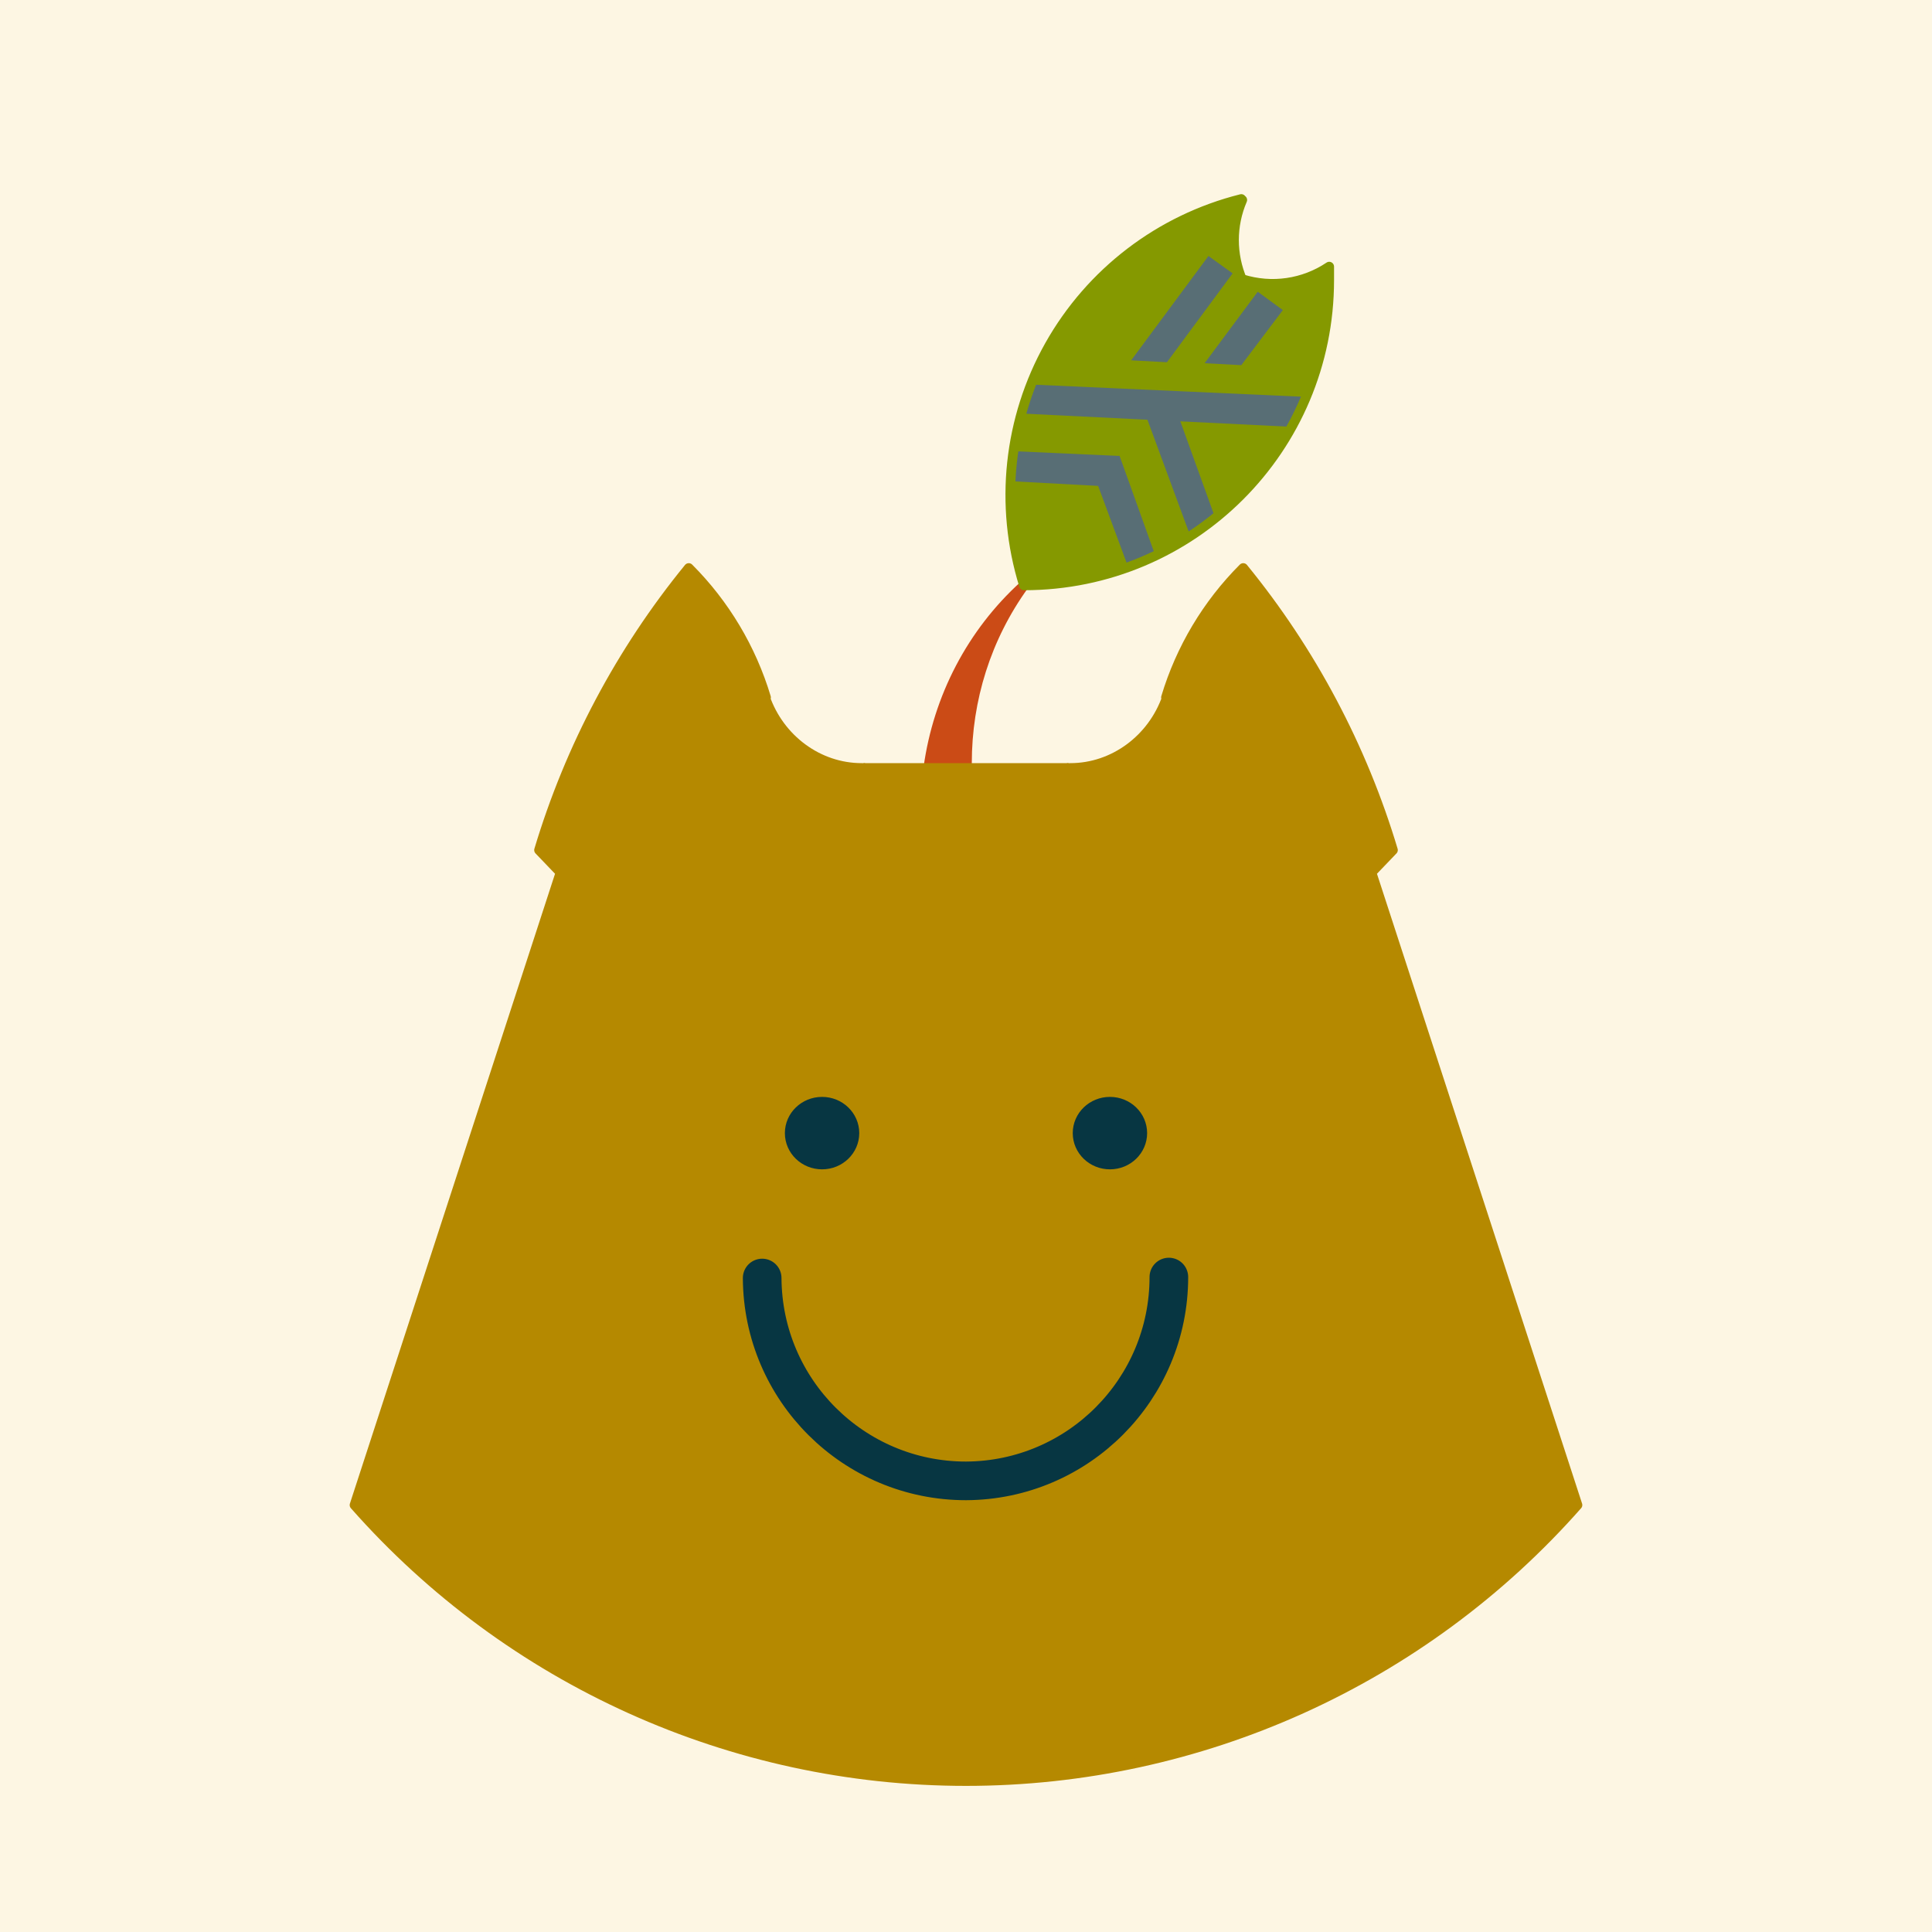
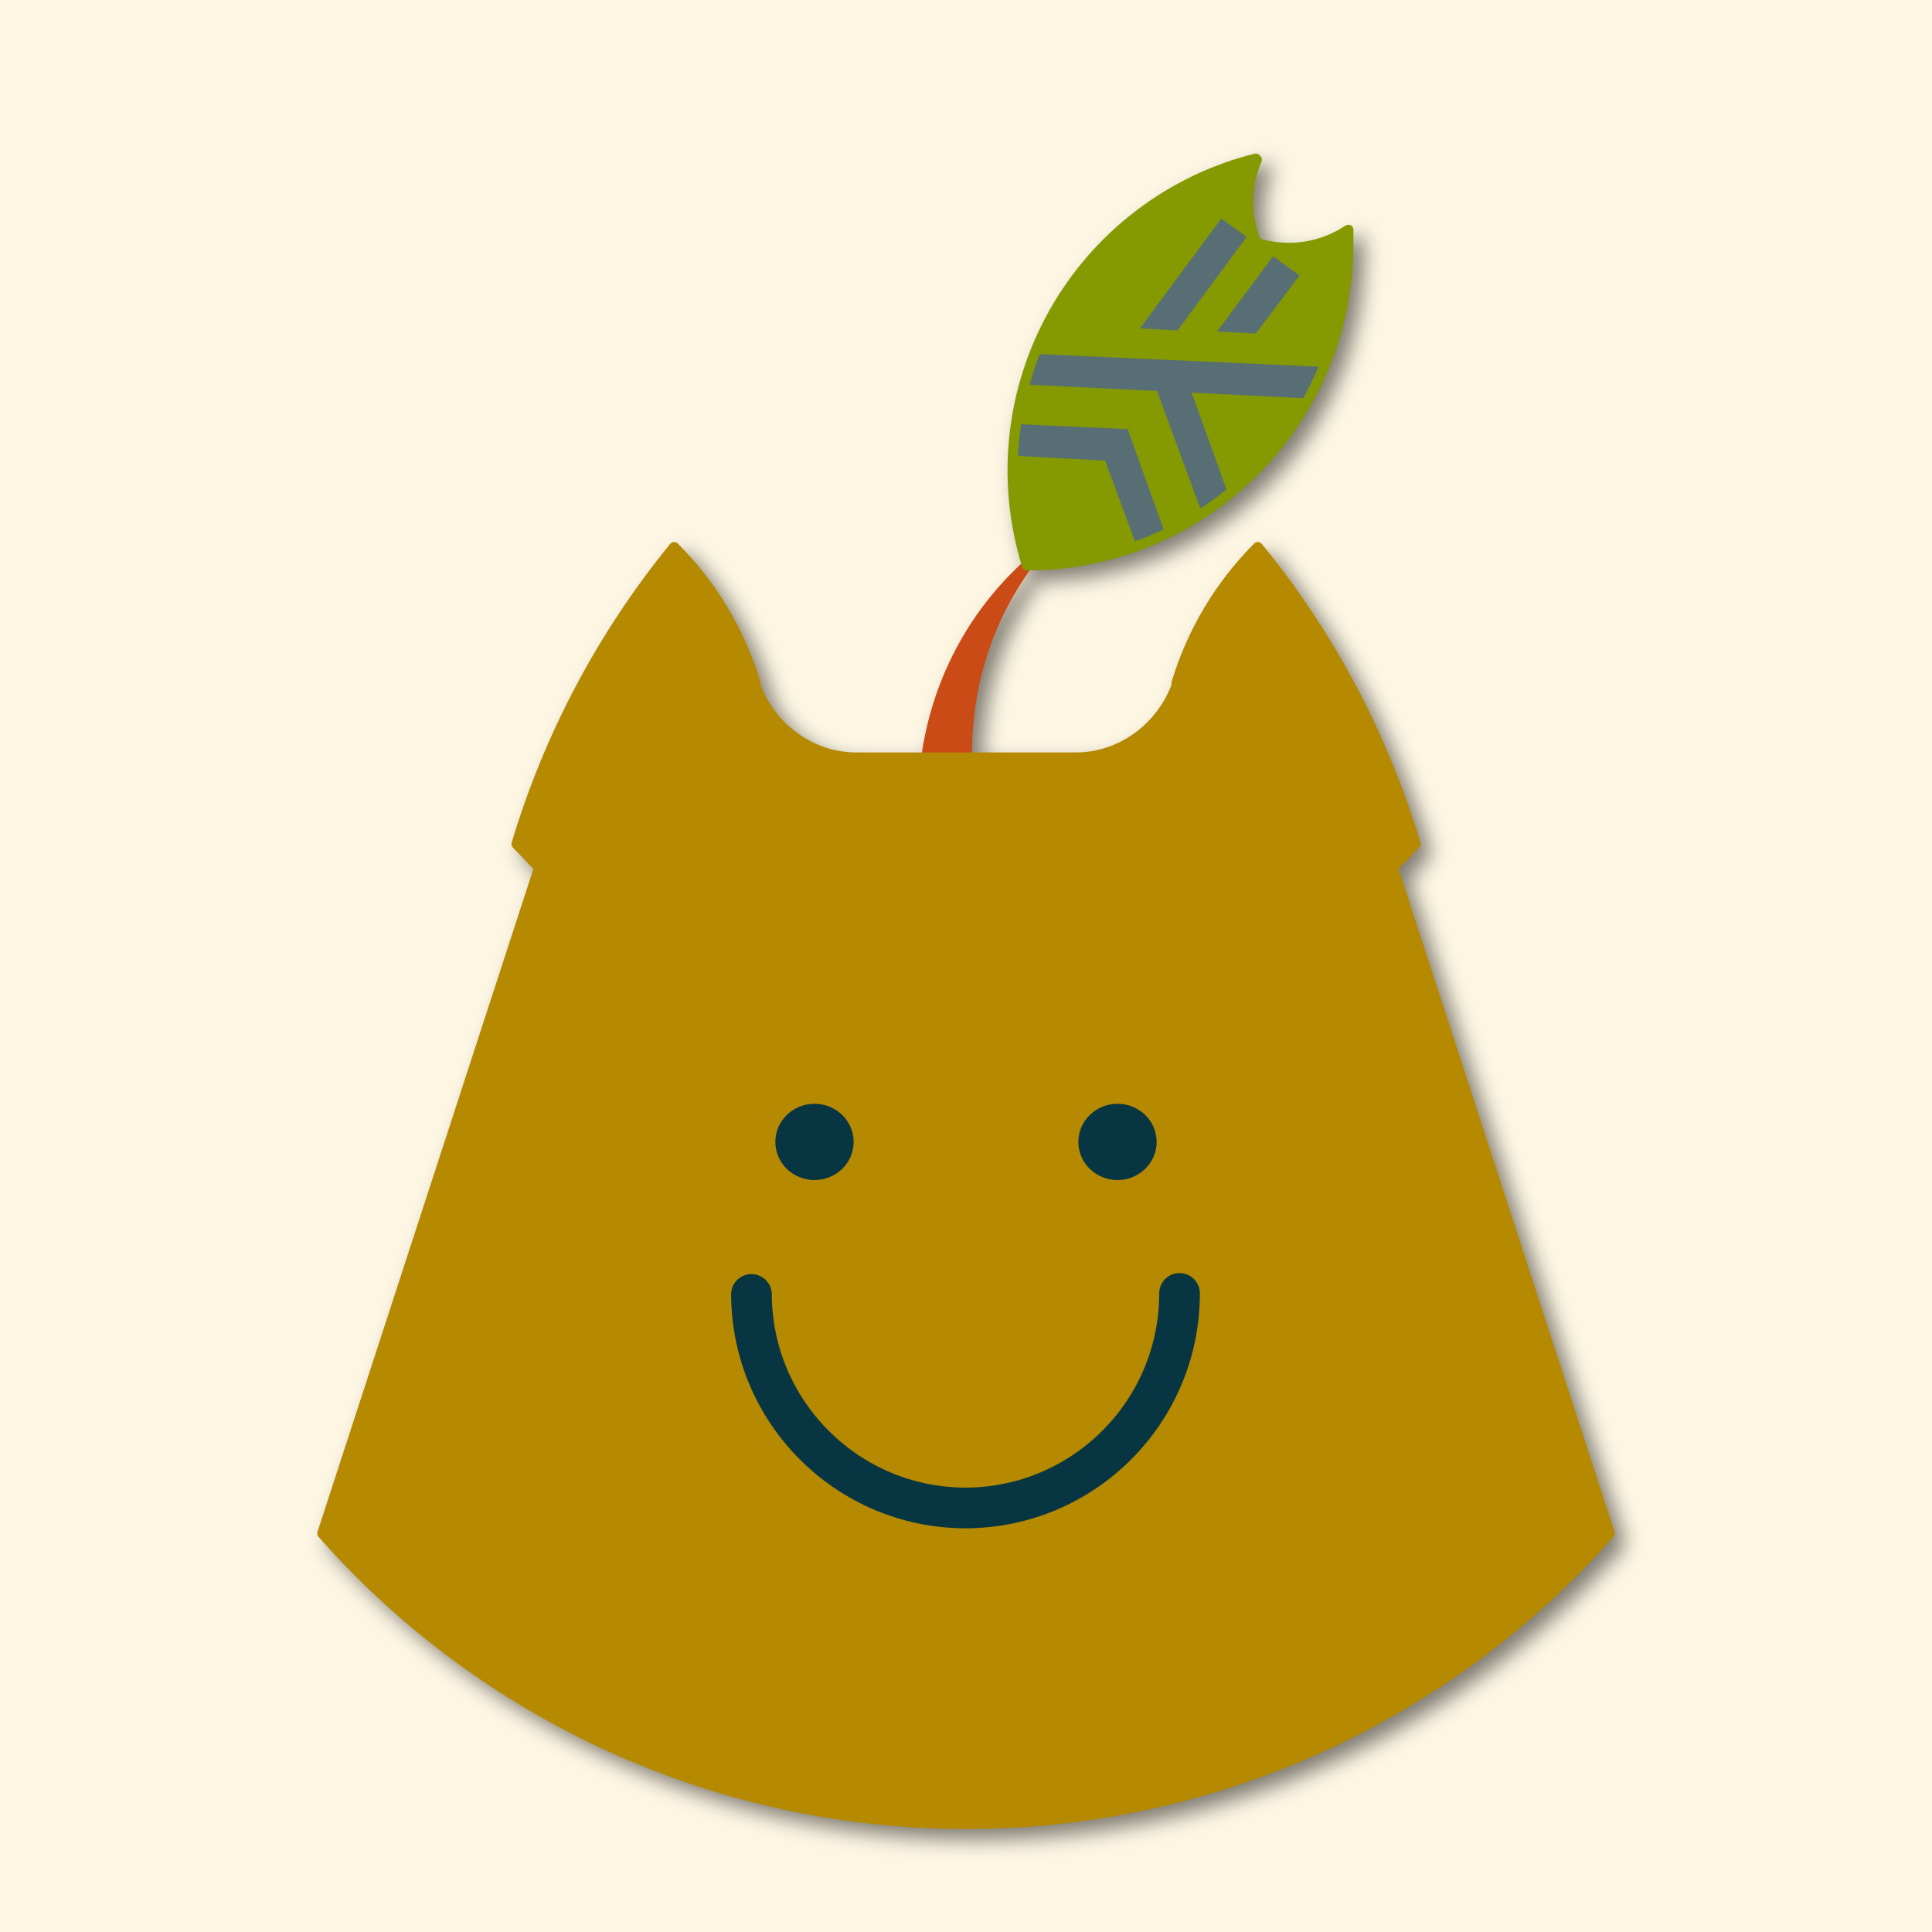
- <svg xmlns="http://www.w3.org/2000/svg" viewBox="0 0 200 200">
+ <svg xmlns="http://www.w3.org/2000/svg" viewBox="0 0 190 190">
  <defs />
  <defs>
    <clipPath id="a" clipPathUnits="userSpaceOnUse">
-       <path fill="#4d4d4d" d="M-18.6 124.2h200v200h-200z" opacity=".5" />
+       <path stroke-width="2" d="M-13.6 129.2h190v190h-190z" />
    </clipPath>
+     <filter id="b" color-interpolation-filters="sRGB">
+       <feFlood flood-color="#000" flood-opacity=".5" result="flood" />
+       <feComposite in="flood" in2="SourceGraphic" operator="in" result="composite1" />
+       <feGaussianBlur in="composite1" result="blur" stdDeviation="1" />
+       <feOffset dx="1" dy="1" result="offset" />
+       <feComposite in="SourceGraphic" in2="offset" result="composite2" />
+     </filter>
  </defs>
-   <path fill="#fdf6e3" stroke="#000" stroke-linecap="round" d="M-124 29.7h405.1v402.5H-124z" clip-path="url(#a)" transform="translate(18.6 -124.2)" />
-   <path fill="#cb4b16" d="M96.2 79.2c.8-6.4 3.5-12.4 9.8-18.7a30.9 30.9 0 00-5.9 18.7h-4z" />
-   <g fill="none" stroke="#cb4b16" stroke-linecap="round">
-     <path d="M100.1 79.5V79c0-6.6 2-13 5.9-18.4M96.1 79.5c1-7.3 4.5-14 9.9-18.9" />
-   </g>
-   <path fill="#859900" d="M128.5 20.7c-.7 2.6-1.3 3.2-.3 7 .4 1.4.2 1.2 1.1 1.4 3.6.2 5.2.4 8.3-1.5a31.6 31.6 0 01-31.6 33 31.7 31.7 0 0122.5-40z" />
-   <g fill="#586e75">
-     <path d="M106.6 39.8a25.6 30.3 4 00-1 3l28.4 1.4a31.9 38 31.5 001.5-3.1zM104.8 46.7a25.6 30.3 4 00-.4 3.1l11.1.6.4-3.2z" />
-     <path d="M115.9 47.2l-3 1 4 10.8a31.9 38 55.6 002.8-1.2zM121.1 40.6l-3 1 5.2 14.1a31.9 38 55.6 00.6-.3 31.9 38 55.6 002-1.5zM125.1 26.5l-8 10.8 3.7.2 6.8-9.2zM130.2 30.2l-5.5 7.4 3.8.2 4.3-5.7z" />
-   </g>
-   <g fill="none" stroke="#859900" stroke-linecap="round">
-     <path d="M137.6 27.6V29A31.6 31.6 0 01106 60.6M106 60.6a31.6 31.6 0 0122.5-40M128.6 29a10.5 10.5 0 010-8.3M137.6 27.6a10.5 10.5 0 01-9 1.3" />
-   </g>
-   <g>
+   <path fill="#fdf6e3" stroke="#000" stroke-linecap="round" d="M-124 29.7h405.1v402.5H-124z" clip-path="url(#a)" transform="translate(13.6 -129.2)" />
+   <g filter="url(#b)" transform="translate(-5 -5)">
+     <path fill="#cb4b16" d="M96.2 79.2c.8-6.4 3.5-12.4 9.8-18.7a30.9 30.9 0 00-5.9 18.7h-4z" />
+     <g fill="none" stroke="#cb4b16" stroke-linecap="round">
+       <path d="M100.1 79.5V79c0-6.6 2-13 5.9-18.4M96.1 79.5c1-7.3 4.5-14 9.9-18.9" />
+     </g>
+     <path fill="#859900" d="M128.5 20.7c-.7 2.6-1.3 3.2-.3 7 .4 1.4.2 1.2 1.1 1.4 3.6.2 5.2.4 8.3-1.5a31.6 31.6 0 01-31.6 33 31.7 31.7 0 0122.5-40z" />
+     <g fill="#586e75">
+       <path d="M106.6 39.8a25.6 30.3 4 00-1 3l28.4 1.4a31.9 38 31.5 001.5-3.1zM104.8 46.7a25.6 30.3 4 00-.4 3.1l11.1.6.4-3.2z" />
+       <path d="M115.9 47.2l-3 1 4 10.8a31.9 38 55.6 002.8-1.2zM121.1 40.6l-3 1 5.2 14.1a31.9 38 55.6 00.6-.3 31.9 38 55.6 002-1.5zM125.1 26.5l-8 10.8 3.7.2 6.8-9.2zM130.2 30.2l-5.5 7.4 3.8.2 4.3-5.7z" />
+     </g>
+     <g fill="none" stroke="#859900" stroke-linecap="round">
+       <path d="M137.6 27.6V29A31.6 31.6 0 01106 60.6M106 60.6a31.6 31.6 0 0122.5-40M128.6 29a10.5 10.5 0 010-8.3M137.6 27.6a10.5 10.5 0 01-9 1.3" />
+     </g>
    <path fill="#b58900" d="M98 184.4a85.7 85.7 0 01-61.3-28.6L58 90.4 57 89.2 55.8 88l.9-2.7a80 80 0 0114.7-26.4c.2 0 3.4 4 4.3 5.5 1 1.5 2.5 4.8 3 6.1.7 2.2 1.2 3.4 2.1 4.8 1.5 2.1 4.2 3.5 6.8 4 1.6.3 24 .2 25.6-.1 1.8-.4 3.7-1.5 5.1-3 1.4-1.3 2-2.6 2.8-5.2a35.4 35.4 0 017.6-12.2 86.7 86.7 0 0115.1 28l.4 1.2-1 1-1.3 1.4 21.4 65.4-2.4 2.6a83.8 83.8 0 01-63 26z" />
    <g fill="none" stroke="#b58900">
      <path stroke-linecap="round" d="M36.7 155.8L58 90.4M55.8 88l2.3 2.4M163.3 155.8a84.4 84.4 0 01-126.6 0M71.3 58.8a32 32 0 018 13.4M55.8 88a84.7 84.7 0 0115.5-29.2M89.4 79.5h-.2c-4.5 0-8.5-3-10-7.3M128.7 58.8a32 32 0 00-8 13.4M110.6 79.5h.2c4.5 0 8.5-3 10-7.3M163.3 155.8L142 90.4M144.2 88l-2.3 2.4M144.2 88a84.7 84.7 0 00-15.5-29.2" />
      <path d="M89.4 79.5h21.2" />
    </g>
-   </g>
-   <g stroke="#073642" stroke-linecap="round">
-     <ellipse cx="85.1" cy="117.3" fill="#073642" stroke-width="1.5" rx="3.1" ry="3" />
-     <ellipse cx="114.9" cy="117.3" fill="#073642" stroke-width="1.5" rx="3.1" ry="3" />
-     <path fill="none" stroke-width="4" d="M121 132.2a21.1 21.1 0 01-21 21.1 21.1 21.1 0 01-21.1-21" />
+     <ellipse cx="85.1" cy="117.3" fill="#073642" stroke="#073642" stroke-linecap="round" stroke-width="1.5" rx="3.1" ry="3" />
+     <ellipse cx="114.9" cy="117.3" fill="#073642" stroke="#073642" stroke-linecap="round" stroke-width="1.5" rx="3.1" ry="3" />
+     <path fill="none" stroke="#073642" stroke-linecap="round" stroke-width="4" d="M121 132.2a21.1 21.1 0 01-21 21.1 21.1 21.1 0 01-21.1-21" />
  </g>
</svg>
